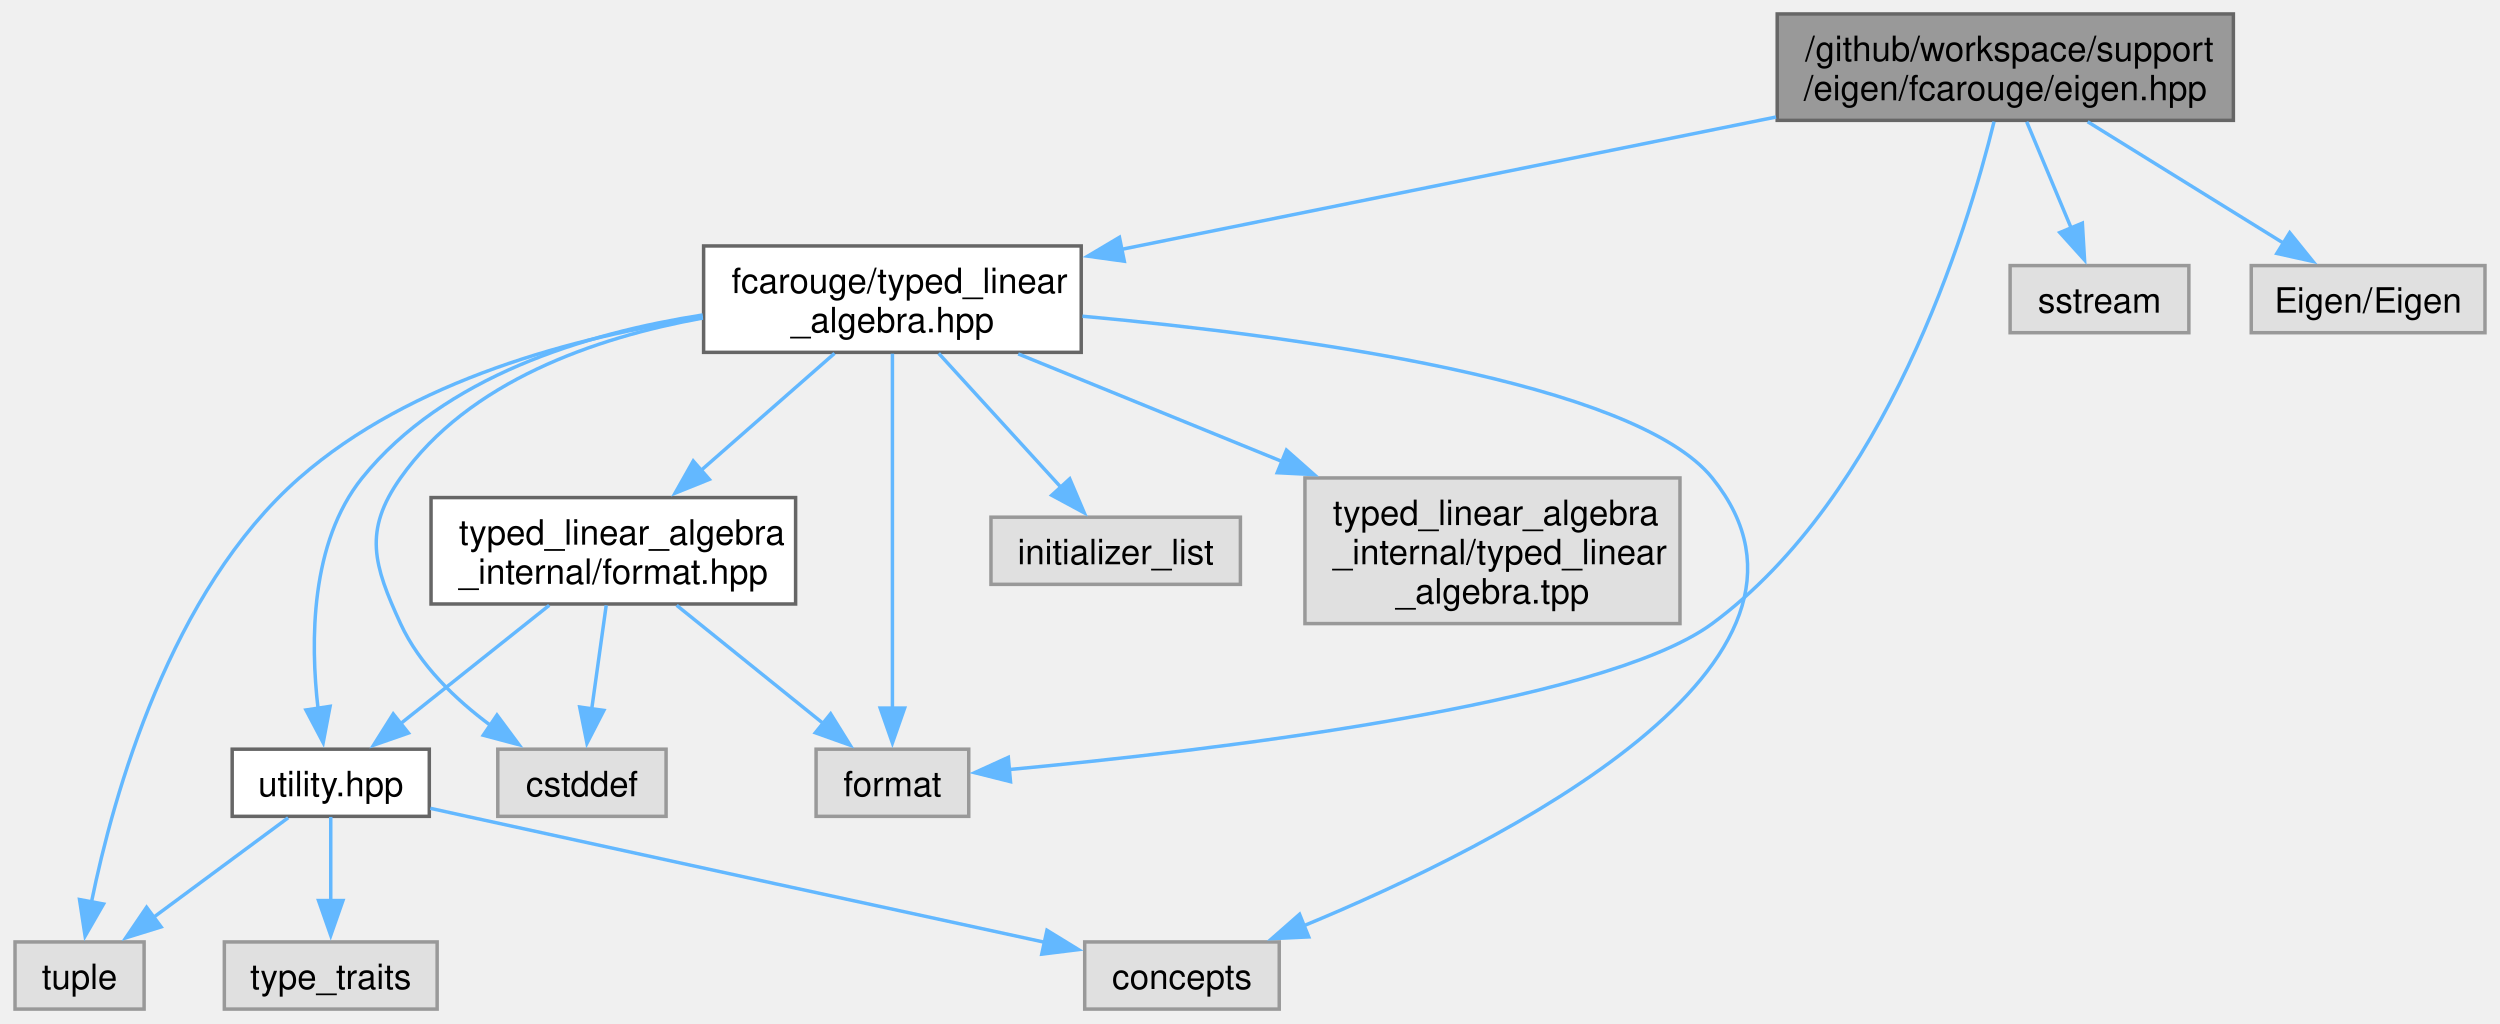
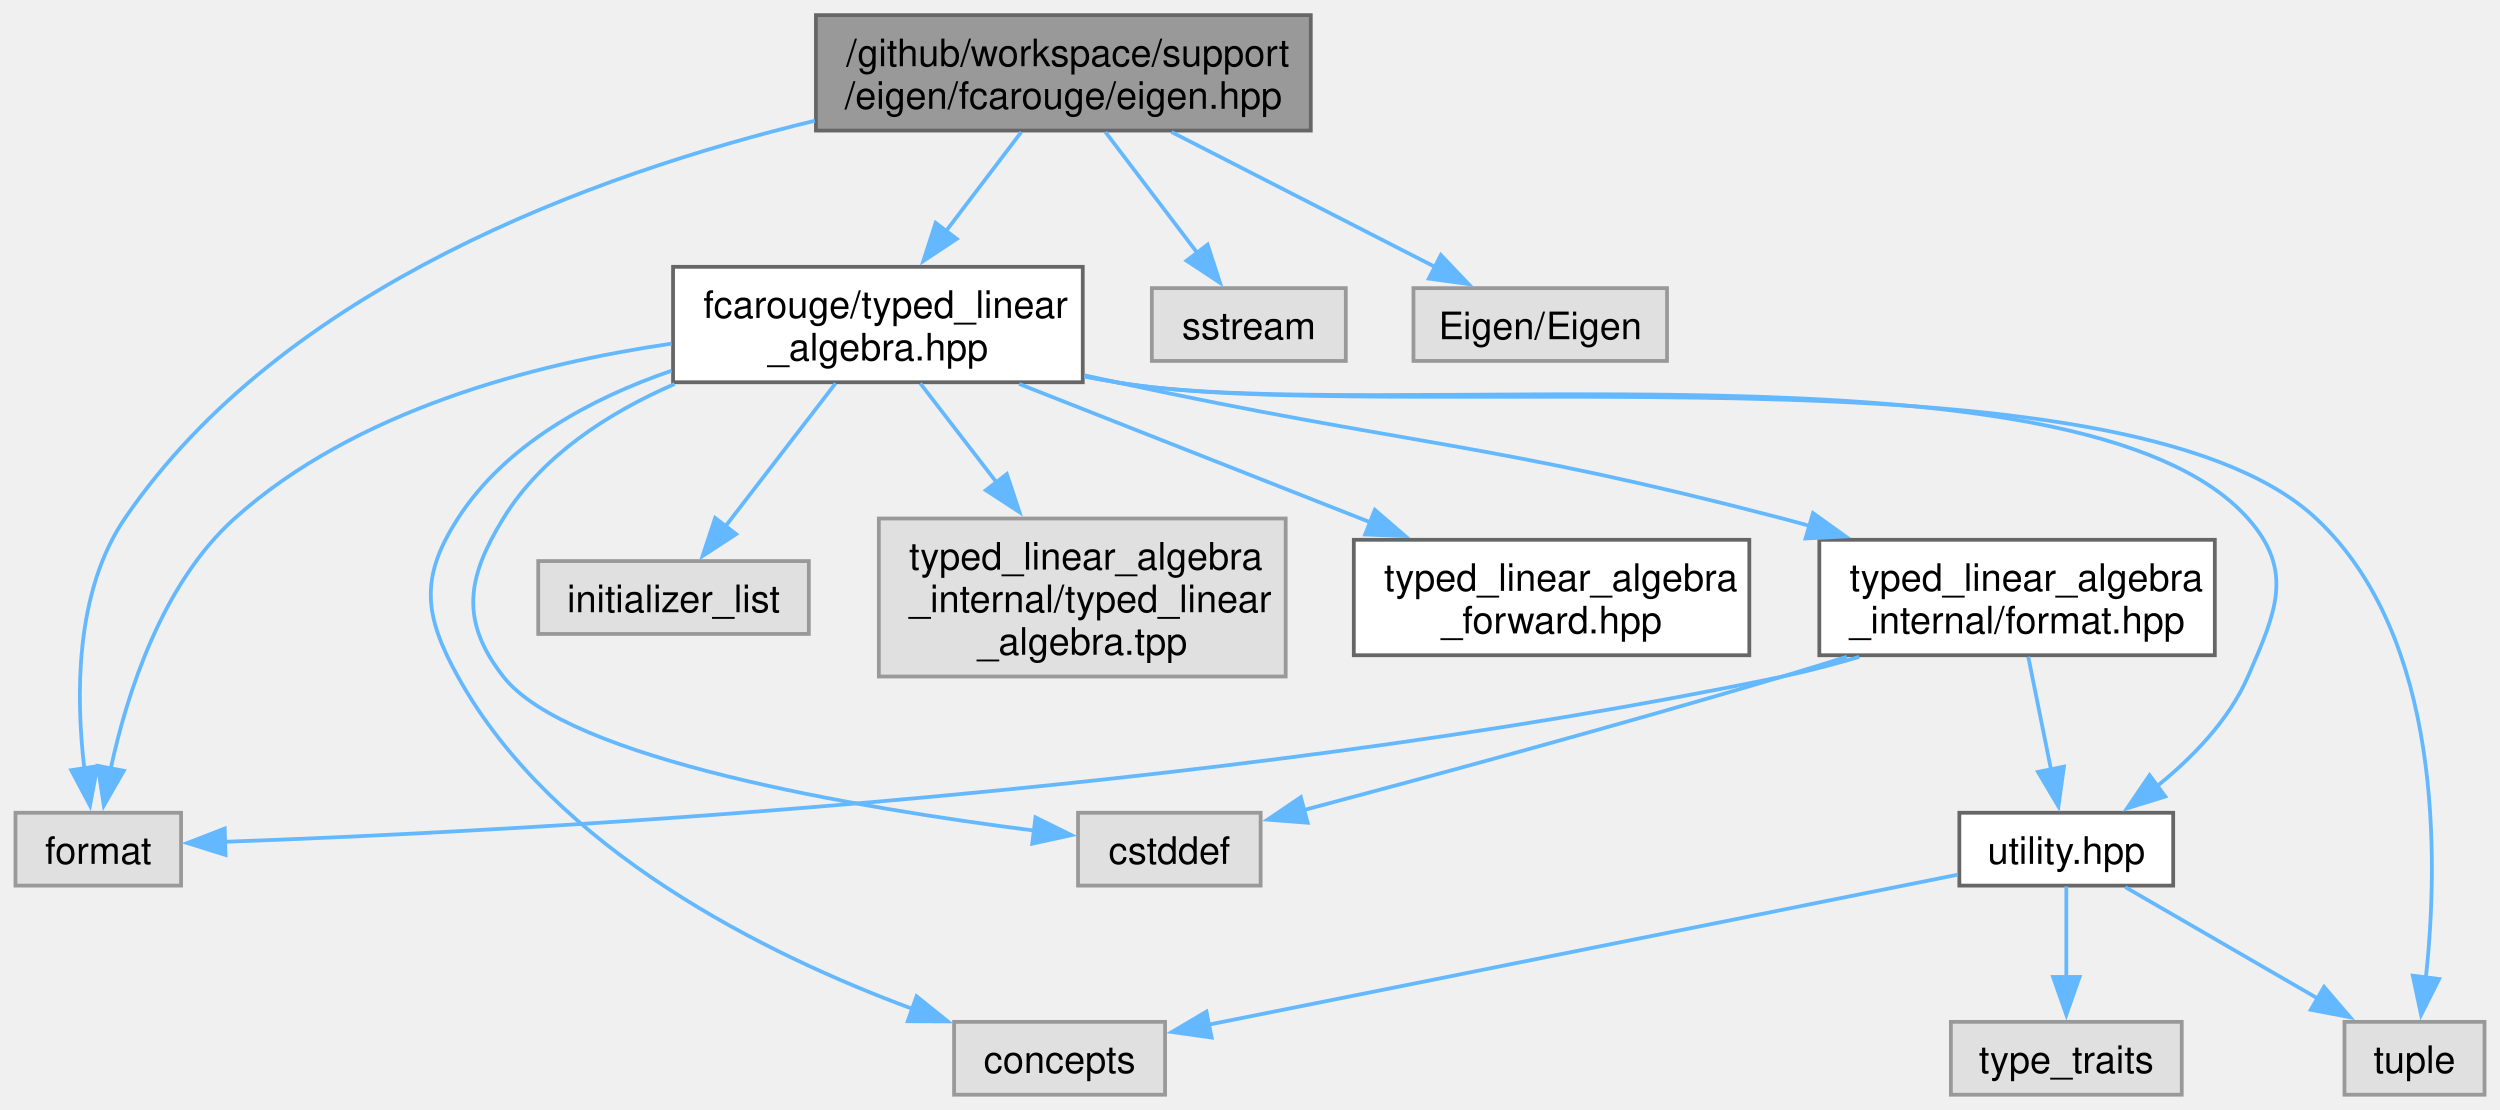
- <svg xmlns="http://www.w3.org/2000/svg" xmlns:xlink="http://www.w3.org/1999/xlink" width="716pt" height="293pt" viewBox="0.00 0.00 716.00 293.25">
+ <svg xmlns="http://www.w3.org/2000/svg" xmlns:xlink="http://www.w3.org/1999/xlink" width="660pt" height="293pt" viewBox="0.00 0.00 660.38 293.25">
  <g id="graph0" class="graph" transform="scale(1 1) rotate(0) translate(4 289.25)">
    <g id="Node000001" class="node">
      <g id="a_Node000001">
        <a xlink:title="Linear algebra facade for Eigen3 third party implementation.">
-           <polygon fill="#999999" stroke="#666666" points="635.88,-285.25 505.12,-285.25 505.12,-254.75 635.88,-254.75 635.88,-285.25" />
-           <text text-anchor="start" x="513.12" y="-271.75" font-family="Helvetica,sans-Serif" font-size="10.00">/github/workspace/support</text>
-           <text text-anchor="middle" x="570.5" y="-260.5" font-family="Helvetica,sans-Serif" font-size="10.00">/eigen/fcarouge/eigen.hpp</text>
+           <polygon fill="#999999" stroke="#666666" points="342.25,-285.25 211.5,-285.25 211.5,-254.75 342.25,-254.75 342.25,-285.25" />
+           <text text-anchor="start" x="219.5" y="-271.75" font-family="Helvetica,sans-Serif" font-size="10.00">/github/workspace/support</text>
+           <text text-anchor="middle" x="276.88" y="-260.5" font-family="Helvetica,sans-Serif" font-size="10.00">/eigen/fcarouge/eigen.hpp</text>
        </a>
      </g>
    </g>
    <g id="Node000002" class="node">
      <g id="a_Node000002">
        <a xlink:href="typed__linear__algebra_8hpp.xhtml" target="_top" xlink:title="Typed linear algebra implementation.">
-           <polygon fill="white" stroke="#666666" points="305.62,-218.75 197.38,-218.75 197.38,-188.25 305.62,-188.25 305.62,-218.75" />
-           <text text-anchor="start" x="205.38" y="-205.25" font-family="Helvetica,sans-Serif" font-size="10.00">fcarouge/typed_linear</text>
-           <text text-anchor="middle" x="251.5" y="-194" font-family="Helvetica,sans-Serif" font-size="10.00">_algebra.hpp</text>
+           <polygon fill="white" stroke="#666666" points="282,-218.75 173.75,-218.75 173.75,-188.25 282,-188.25 282,-218.75" />
+           <text text-anchor="start" x="181.75" y="-205.25" font-family="Helvetica,sans-Serif" font-size="10.00">fcarouge/typed_linear</text>
+           <text text-anchor="middle" x="227.88" y="-194" font-family="Helvetica,sans-Serif" font-size="10.00">_algebra.hpp</text>
        </a>
      </g>
    </g>
    <g id="edge1_Node000001_Node000002" class="edge">
      <g id="a_edge1_Node000001_Node000002">
        <a xlink:title=" ">
-           <path fill="none" stroke="#63b8ff" d="M504.79,-255.71C449.85,-244.6 371.87,-228.84 316.99,-217.74" />
-           <polygon fill="#63b8ff" stroke="#63b8ff" points="317.97,-214.37 307.47,-215.82 316.58,-221.23 317.97,-214.37" />
+           <path fill="none" stroke="#63b8ff" d="M265.76,-254.36C259.87,-246.61 252.49,-236.9 245.81,-228.11" />
+           <polygon fill="#63b8ff" stroke="#63b8ff" points="248.7,-226.13 239.87,-220.28 243.13,-230.36 248.7,-226.13" />
+         </a>
+       </g>
+     </g>
+     <g id="Node000010" class="node">
+       <g id="a_Node000010">
+         <a xlink:title=" ">
+           <polygon fill="#e0e0e0" stroke="#999999" points="43.75,-74.5 0,-74.5 0,-55.25 43.75,-55.25 43.75,-74.5" />
+           <text text-anchor="middle" x="21.88" y="-61" font-family="Helvetica,sans-Serif" font-size="10.00">format</text>
+         </a>
+       </g>
+     </g>
+     <g id="edge17_Node000001_Node000010" class="edge">
+       <g id="a_edge17_Node000001_Node000010">
+         <a xlink:title=" ">
+           <path fill="none" stroke="#63b8ff" d="M211.21,-257.35C152.84,-243.23 70.5,-213.29 28.88,-152.25 15.65,-132.86 15.95,-105.03 18.19,-86.24" />
+           <polygon fill="#63b8ff" stroke="#63b8ff" points="21.65,-86.81 19.69,-76.39 14.73,-85.75 21.65,-86.81" />
+         </a>
+       </g>
+     </g>
+     <g id="Node000013" class="node">
+       <g id="a_Node000013">
+         <a xlink:title=" ">
+           <polygon fill="#e0e0e0" stroke="#999999" points="351.5,-213.12 300.25,-213.12 300.25,-193.88 351.5,-193.88 351.5,-213.12" />
+           <text text-anchor="middle" x="325.88" y="-199.62" font-family="Helvetica,sans-Serif" font-size="10.00">sstream</text>
+         </a>
+       </g>
+     </g>
+     <g id="edge18_Node000001_Node000013" class="edge">
+       <g id="a_edge18_Node000001_Node000013">
+         <a xlink:title=" ">
+           <path fill="none" stroke="#63b8ff" d="M287.99,-254.36C295.19,-244.89 304.62,-232.48 312.27,-222.41" />
+           <polygon fill="#63b8ff" stroke="#63b8ff" points="314.99,-224.61 318.26,-214.53 309.42,-220.37 314.99,-224.61" />
+         </a>
+       </g>
+     </g>
+     <g id="Node000014" class="node">
+       <g id="a_Node000014">
+         <a xlink:title=" ">
+           <polygon fill="#e0e0e0" stroke="#999999" points="436.38,-213.12 369.38,-213.12 369.38,-193.88 436.38,-193.88 436.38,-213.12" />
+           <text text-anchor="middle" x="402.88" y="-199.62" font-family="Helvetica,sans-Serif" font-size="10.00">Eigen/Eigen</text>
+         </a>
+       </g>
+     </g>
+     <g id="edge19_Node000001_Node000014" class="edge">
+       <g id="a_edge19_Node000001_Node000014">
+         <a xlink:title=" ">
+           <path fill="none" stroke="#63b8ff" d="M305.47,-254.36C326.36,-243.67 354.55,-229.24 375.23,-218.65" />
+           <polygon fill="#63b8ff" stroke="#63b8ff" points="376.62,-221.87 383.93,-214.2 373.43,-215.64 376.62,-221.87" />
+         </a>
+       </g>
+     </g>
+     <g id="Node000003" class="node">
+       <g id="a_Node000003">
+         <a xlink:href="typed__linear__algebra__forward_8hpp.xhtml" target="_top" xlink:title="Authoritative forward declaration header.">
+           <polygon fill="white" stroke="#666666" points="458.12,-146.62 353.62,-146.62 353.62,-116.12 458.12,-116.12 458.12,-146.62" />
+           <text text-anchor="start" x="361.62" y="-133.12" font-family="Helvetica,sans-Serif" font-size="10.00">typed_linear_algebra</text>
+           <text text-anchor="middle" x="405.88" y="-121.88" font-family="Helvetica,sans-Serif" font-size="10.00">_forward.hpp</text>
+         </a>
+       </g>
+     </g>
+     <g id="edge2_Node000002_Node000003" class="edge">
+       <g id="a_edge2_Node000002_Node000003">
+         <a xlink:title=" ">
+           <path fill="none" stroke="#63b8ff" d="M265.19,-187.8C292.25,-177.14 329.06,-162.64 358.24,-151.14" />
+           <polygon fill="#63b8ff" stroke="#63b8ff" points="359.18,-154.53 367.2,-147.61 356.61,-148.02 359.18,-154.53" />
+         </a>
+       </g>
+     </g>
+     <g id="Node000004" class="node">
+       <g id="a_Node000004">
+         <a xlink:href="format_8hpp.xhtml" target="_top" xlink:title="Formatting support for the typed matrix.">
+           <polygon fill="white" stroke="#666666" points="581.12,-146.62 476.62,-146.62 476.62,-116.12 581.12,-116.12 581.12,-146.62" />
+           <text text-anchor="start" x="484.62" y="-133.12" font-family="Helvetica,sans-Serif" font-size="10.00">typed_linear_algebra</text>
+           <text text-anchor="middle" x="528.88" y="-121.88" font-family="Helvetica,sans-Serif" font-size="10.00">_internal/format.hpp</text>
+         </a>
+       </g>
+     </g>
+     <g id="edge3_Node000002_Node000004" class="edge">
+       <g id="a_edge3_Node000002_Node000004">
+         <a xlink:title=" ">
+           <path fill="none" stroke="#63b8ff" d="M282.5,-190.07C285.33,-189.45 288.13,-188.84 290.88,-188.25 368.93,-171.44 389.63,-172.47 466.88,-152.25 469.27,-151.62 471.72,-150.96 474.18,-150.26" />
+           <polygon fill="#63b8ff" stroke="#63b8ff" points="474.95,-153.68 483.56,-147.51 472.98,-146.97 474.95,-153.68" />
+         </a>
+       </g>
+     </g>
+     <g id="Node000005" class="node">
+       <g id="a_Node000005">
+         <a xlink:href="utility_8hpp.xhtml" target="_top" xlink:title=" ">
+           <polygon fill="white" stroke="#666666" points="570.12,-74.5 513.62,-74.5 513.62,-55.25 570.12,-55.25 570.12,-74.5" />
+           <text text-anchor="middle" x="541.88" y="-61" font-family="Helvetica,sans-Serif" font-size="10.00">utility.hpp</text>
+         </a>
+       </g>
+     </g>
+     <g id="edge10_Node000002_Node000005" class="edge">
+       <g id="a_edge10_Node000002_Node000005">
+         <a xlink:title=" ">
+           <path fill="none" stroke="#63b8ff" d="M282.44,-189.8C285.29,-189.25 288.11,-188.73 290.88,-188.25 356.82,-176.85 545.47,-202.32 589.88,-152.25 602.19,-138.37 597.29,-127.51 589.88,-110.5 584.83,-98.92 575.14,-88.99 565.77,-81.46" />
+           <polygon fill="#63b8ff" stroke="#63b8ff" points="568.04,-78.79 557.92,-75.66 563.88,-84.42 568.04,-78.79" />
+         </a>
+       </g>
+     </g>
+     <g id="Node000006" class="node">
+       <g id="a_Node000006">
+         <a xlink:title=" ">
+           <polygon fill="#e0e0e0" stroke="#999999" points="303.75,-19.25 248,-19.25 248,0 303.75,0 303.75,-19.25" />
+           <text text-anchor="middle" x="275.88" y="-5.75" font-family="Helvetica,sans-Serif" font-size="10.00">concepts</text>
+         </a>
+       </g>
+     </g>
+     <g id="edge11_Node000002_Node000006" class="edge">
+       <g id="a_edge11_Node000002_Node000006">
+         <a xlink:title=" ">
+           <path fill="none" stroke="#63b8ff" d="M173.34,-191.29C151.96,-183.94 129.54,-171.89 116.88,-152.25 106.82,-136.66 107.9,-126.74 116.88,-110.5 142.28,-64.54 198.68,-36.87 237,-22.68" />
+           <polygon fill="#63b8ff" stroke="#63b8ff" points="238.09,-26 246.34,-19.37 235.75,-19.41 238.09,-26" />
+         </a>
+       </g>
+     </g>
+     <g id="Node000007" class="node">
+       <g id="a_Node000007">
+         <a xlink:title=" ">
+           <polygon fill="#e0e0e0" stroke="#999999" points="652.38,-19.25 615.38,-19.25 615.38,0 652.38,0 652.38,-19.25" />
+           <text text-anchor="middle" x="633.88" y="-5.75" font-family="Helvetica,sans-Serif" font-size="10.00">tuple</text>
+         </a>
+       </g>
+     </g>
+     <g id="edge15_Node000002_Node000007" class="edge">
+       <g id="a_edge15_Node000002_Node000007">
+         <a xlink:title=" ">
+           <path fill="none" stroke="#63b8ff" d="M282.44,-189.77C285.29,-189.23 288.11,-188.72 290.88,-188.25 360.78,-176.41 556.06,-200.64 607.88,-152.25 641.44,-120.91 640.22,-61.63 636.86,-30.64" />
+           <polygon fill="#63b8ff" stroke="#63b8ff" points="640.38,-30.56 635.62,-21.09 633.43,-31.45 640.38,-30.56" />
        </a>
      </g>
    </g>
    <g id="Node000009" class="node">
      <g id="a_Node000009">
        <a xlink:title=" ">
-           <polygon fill="#e0e0e0" stroke="#999999" points="273.38,-74.5 229.62,-74.5 229.62,-55.25 273.38,-55.25 273.38,-74.5" />
-           <text text-anchor="middle" x="251.5" y="-61" font-family="Helvetica,sans-Serif" font-size="10.00">format</text>
-         </a>
-       </g>
-     </g>
-     <g id="edge16_Node000001_Node000009" class="edge">
-       <g id="a_edge16_Node000001_Node000009">
-         <a xlink:title=" ">
-           <path fill="none" stroke="#63b8ff" d="M567.28,-254.4C559.47,-222.66 536.37,-147.29 486.5,-110.5 454.91,-87.2 341.82,-73.98 284.83,-68.65" />
-           <polygon fill="#63b8ff" stroke="#63b8ff" points="285.35,-65.19 275.07,-67.77 284.72,-72.16 285.35,-65.19" />
+           <polygon fill="#e0e0e0" stroke="#999999" points="329,-74.5 280.75,-74.5 280.75,-55.25 329,-55.25 329,-74.5" />
+           <text text-anchor="middle" x="304.88" y="-61" font-family="Helvetica,sans-Serif" font-size="10.00">cstddef</text>
+         </a>
+       </g>
+     </g>
+     <g id="edge12_Node000002_Node000009" class="edge">
+       <g id="a_edge12_Node000002_Node000009">
+         <a xlink:title=" ">
+           <path fill="none" stroke="#63b8ff" d="M174.15,-187.79C156.62,-180.16 139.06,-168.84 128.88,-152.25 119.17,-136.44 117.48,-125.14 128.88,-110.5 145.93,-88.59 222.85,-75.7 269.18,-69.79" />
+           <polygon fill="#63b8ff" stroke="#63b8ff" points="269.51,-73.28 279.01,-68.59 268.66,-66.33 269.51,-73.28" />
+         </a>
+       </g>
+     </g>
+     <g id="edge13_Node000002_Node000010" class="edge">
+       <g id="a_edge13_Node000002_Node000010">
+         <a xlink:title=" ">
+           <path fill="none" stroke="#63b8ff" d="M173.36,-198.46C136.75,-193.1 89.59,-180.73 57.88,-152.25 38.64,-134.98 29.41,-105.8 25.17,-86.19" />
+           <polygon fill="#63b8ff" stroke="#63b8ff" points="28.62,-85.59 23.34,-76.4 21.74,-86.88 28.62,-85.59" />
+         </a>
+       </g>
+     </g>
+     <g id="Node000011" class="node">
+       <g id="a_Node000011">
+         <a xlink:title=" ">
+           <polygon fill="#e0e0e0" stroke="#999999" points="209.62,-141 138.12,-141 138.12,-121.75 209.62,-121.75 209.62,-141" />
+           <text text-anchor="middle" x="173.88" y="-127.5" font-family="Helvetica,sans-Serif" font-size="10.00">initializer_list</text>
+         </a>
+       </g>
+     </g>
+     <g id="edge14_Node000002_Node000011" class="edge">
+       <g id="a_edge14_Node000002_Node000011">
+         <a xlink:title=" ">
+           <path fill="none" stroke="#63b8ff" d="M216.69,-187.97C208.19,-176.94 196.47,-161.72 187.44,-149.99" />
+           <polygon fill="#63b8ff" stroke="#63b8ff" points="190.42,-148.12 181.54,-142.33 184.87,-152.39 190.42,-148.12" />
        </a>
      </g>
    </g>
    <g id="Node000012" class="node">
      <g id="a_Node000012">
        <a xlink:title=" ">
-           <polygon fill="#e0e0e0" stroke="#999999" points="623.12,-213.12 571.88,-213.12 571.88,-193.88 623.12,-193.88 623.12,-213.12" />
-           <text text-anchor="middle" x="597.5" y="-199.62" font-family="Helvetica,sans-Serif" font-size="10.00">sstream</text>
-         </a>
-       </g>
-     </g>
-     <g id="edge17_Node000001_Node000012" class="edge">
-       <g id="a_edge17_Node000001_Node000012">
-         <a xlink:title=" ">
-           <path fill="none" stroke="#63b8ff" d="M576.63,-254.36C580.43,-245.28 585.36,-233.51 589.47,-223.68" />
-           <polygon fill="#63b8ff" stroke="#63b8ff" points="592.59,-225.29 593.22,-214.72 586.13,-222.59 592.59,-225.29" />
-         </a>
-       </g>
-     </g>
-     <g id="Node000013" class="node">
-       <g id="a_Node000013">
-         <a xlink:title=" ">
-           <polygon fill="#e0e0e0" stroke="#999999" points="708,-213.12 641,-213.12 641,-193.88 708,-193.88 708,-213.12" />
-           <text text-anchor="middle" x="674.5" y="-199.62" font-family="Helvetica,sans-Serif" font-size="10.00">Eigen/Eigen</text>
-         </a>
-       </g>
-     </g>
-     <g id="edge18_Node000001_Node000013" class="edge">
-       <g id="a_edge18_Node000001_Node000013">
-         <a xlink:title=" ">
-           <path fill="none" stroke="#63b8ff" d="M594.1,-254.36C610.87,-243.96 633.34,-230.03 650.26,-219.54" />
-           <polygon fill="#63b8ff" stroke="#63b8ff" points="652.03,-222.55 658.69,-214.31 648.34,-216.6 652.03,-222.55" />
-         </a>
-       </g>
-     </g>
-     <g id="Node000003" class="node">
-       <g id="a_Node000003">
-         <a xlink:href="format_8hpp.xhtml" target="_top" xlink:title="Formatting support for the typed matrix.">
-           <polygon fill="white" stroke="#666666" points="223.75,-146.62 119.25,-146.62 119.25,-116.12 223.75,-116.12 223.75,-146.62" />
-           <text text-anchor="start" x="127.25" y="-133.12" font-family="Helvetica,sans-Serif" font-size="10.00">typed_linear_algebra</text>
-           <text text-anchor="middle" x="171.5" y="-121.88" font-family="Helvetica,sans-Serif" font-size="10.00">_internal/format.hpp</text>
-         </a>
-       </g>
-     </g>
-     <g id="edge2_Node000002_Node000003" class="edge">
-       <g id="a_edge2_Node000002_Node000003">
-         <a xlink:title=" ">
-           <path fill="none" stroke="#63b8ff" d="M234.92,-187.97C223.88,-178.29 209.15,-165.37 196.66,-154.43" />
-           <polygon fill="#63b8ff" stroke="#63b8ff" points="199.02,-151.84 189.19,-147.88 194.41,-157.11 199.02,-151.84" />
-         </a>
-       </g>
-     </g>
-     <g id="Node000004" class="node">
-       <g id="a_Node000004">
-         <a xlink:href="utility_8hpp.xhtml" target="_top" xlink:title=" ">
-           <polygon fill="white" stroke="#666666" points="118.75,-74.5 62.25,-74.5 62.25,-55.25 118.75,-55.25 118.75,-74.5" />
-           <text text-anchor="middle" x="90.5" y="-61" font-family="Helvetica,sans-Serif" font-size="10.00">utility.hpp</text>
-         </a>
-       </g>
-     </g>
-     <g id="edge9_Node000002_Node000004" class="edge">
-       <g id="a_edge9_Node000002_Node000004">
-         <a xlink:title=" ">
-           <path fill="none" stroke="#63b8ff" d="M197.12,-198.97C163.71,-193.76 122.94,-181.37 99.5,-152.25 84.61,-133.74 84.64,-105.3 86.86,-86.16" />
-           <polygon fill="#63b8ff" stroke="#63b8ff" points="90.31,-86.78 88.33,-76.37 83.39,-85.74 90.31,-86.78" />
-         </a>
-       </g>
-     </g>
-     <g id="Node000005" class="node">
-       <g id="a_Node000005">
-         <a xlink:title=" ">
-           <polygon fill="#e0e0e0" stroke="#999999" points="362.38,-19.25 306.62,-19.25 306.62,0 362.38,0 362.38,-19.25" />
-           <text text-anchor="middle" x="334.5" y="-5.75" font-family="Helvetica,sans-Serif" font-size="10.00">concepts</text>
-         </a>
-       </g>
-     </g>
-     <g id="edge10_Node000002_Node000005" class="edge">
-       <g id="a_edge10_Node000002_Node000005">
-         <a xlink:title=" ">
-           <path fill="none" stroke="#63b8ff" d="M305.97,-198.61C368.17,-192.9 464.23,-179.78 486.5,-152.25 529.33,-99.29 426.28,-47.41 369.25,-23.82" />
-           <polygon fill="#63b8ff" stroke="#63b8ff" points="370.83,-20.69 360.25,-20.19 368.21,-27.18 370.83,-20.69" />
-         </a>
-       </g>
-     </g>
-     <g id="Node000006" class="node">
-       <g id="a_Node000006">
-         <a xlink:title=" ">
-           <polygon fill="#e0e0e0" stroke="#999999" points="37,-19.25 0,-19.25 0,0 37,0 37,-19.25" />
-           <text text-anchor="middle" x="18.5" y="-5.75" font-family="Helvetica,sans-Serif" font-size="10.00">tuple</text>
-         </a>
-       </g>
-     </g>
-     <g id="edge14_Node000002_Node000006" class="edge">
-       <g id="a_edge14_Node000002_Node000006">
-         <a xlink:title=" ">
-           <path fill="none" stroke="#63b8ff" d="M197.19,-198.22C160.68,-192.75 113.55,-180.35 81.5,-152.25 44.5,-119.81 28.21,-61.44 21.93,-30.75" />
-           <polygon fill="#63b8ff" stroke="#63b8ff" points="25.37,-30.12 20.09,-20.93 18.49,-31.4 25.37,-30.12" />
+           <polygon fill="#e0e0e0" stroke="#999999" points="335.62,-152.25 228.12,-152.25 228.12,-110.5 335.62,-110.5 335.62,-152.25" />
+           <text text-anchor="start" x="236.12" y="-138.75" font-family="Helvetica,sans-Serif" font-size="10.00">typed_linear_algebra</text>
+           <text text-anchor="start" x="236.12" y="-127.5" font-family="Helvetica,sans-Serif" font-size="10.00">_internal/typed_linear</text>
+           <text text-anchor="middle" x="281.88" y="-116.25" font-family="Helvetica,sans-Serif" font-size="10.00">_algebra.tpp</text>
+         </a>
+       </g>
+     </g>
+     <g id="edge16_Node000002_Node000012" class="edge">
+       <g id="a_edge16_Node000002_Node000012">
+         <a xlink:title=" ">
+           <path fill="none" stroke="#63b8ff" d="M239.06,-187.97C244.89,-180.41 252.23,-170.88 259.18,-161.85" />
+           <polygon fill="#63b8ff" stroke="#63b8ff" points="261.94,-163.99 265.27,-153.94 256.4,-159.72 261.94,-163.99" />
+         </a>
+       </g>
+     </g>
+     <g id="edge4_Node000004_Node000005" class="edge">
+       <g id="a_edge4_Node000004_Node000005">
+         <a xlink:title=" ">
+           <path fill="none" stroke="#63b8ff" d="M531.82,-115.74C533.62,-106.85 535.93,-95.39 537.88,-85.7" />
+           <polygon fill="#63b8ff" stroke="#63b8ff" points="541.25,-86.68 539.8,-76.18 534.39,-85.29 541.25,-86.68" />
+         </a>
+       </g>
+     </g>
+     <g id="edge8_Node000004_Node000009" class="edge">
+       <g id="a_edge8_Node000004_Node000009">
+         <a xlink:title=" ">
+           <path fill="none" stroke="#63b8ff" d="M483.91,-115.72C478.18,-113.92 472.4,-112.15 466.88,-110.5 423.48,-97.57 373.16,-83.92 340.26,-75.17" />
+           <polygon fill="#63b8ff" stroke="#63b8ff" points="341.42,-71.86 330.85,-72.68 339.62,-78.62 341.42,-71.86" />
+         </a>
+       </g>
+     </g>
+     <g id="edge9_Node000004_Node000010" class="edge">
+       <g id="a_edge9_Node000004_Node000010">
+         <a xlink:title=" ">
+           <path fill="none" stroke="#63b8ff" d="M487.17,-115.69C480.45,-113.71 473.51,-111.88 466.88,-110.5 315.3,-78.97 129.87,-69.48 55.29,-66.83" />
+           <polygon fill="#63b8ff" stroke="#63b8ff" points="55.51,-63.34 45.4,-66.5 55.28,-70.33 55.51,-63.34" />
+         </a>
+       </g>
+     </g>
+     <g id="edge5_Node000005_Node000006" class="edge">
+       <g id="a_edge5_Node000005_Node000006">
+         <a xlink:title=" ">
+           <path fill="none" stroke="#63b8ff" d="M513.16,-58.13C465.35,-48.55 369.36,-29.34 315.27,-18.51" />
+           <polygon fill="#63b8ff" stroke="#63b8ff" points="316.05,-15.1 305.56,-16.57 314.68,-21.96 316.05,-15.1" />
+         </a>
+       </g>
+     </g>
+     <g id="edge6_Node000005_Node000007" class="edge">
+       <g id="a_edge6_Node000005_Node000007">
+         <a xlink:title=" ">
+           <path fill="none" stroke="#63b8ff" d="M557.48,-54.84C571.49,-46.73 592.31,-34.68 608.68,-25.21" />
+           <polygon fill="#63b8ff" stroke="#63b8ff" points="609.98,-28.5 616.88,-20.46 606.47,-22.44 609.98,-28.5" />
        </a>
      </g>
    </g>
    <g id="Node000008" class="node">
      <g id="a_Node000008">
        <a xlink:title=" ">
-           <polygon fill="#e0e0e0" stroke="#999999" points="186.62,-74.5 138.38,-74.5 138.38,-55.25 186.62,-55.25 186.62,-74.5" />
-           <text text-anchor="middle" x="162.5" y="-61" font-family="Helvetica,sans-Serif" font-size="10.00">cstddef</text>
-         </a>
-       </g>
-     </g>
-     <g id="edge11_Node000002_Node000008" class="edge">
-       <g id="a_edge11_Node000002_Node000008">
-         <a xlink:title=" ">
-           <path fill="none" stroke="#63b8ff" d="M197.16,-198.09C166.3,-192.48 130.05,-179.96 110.5,-152.25 99.81,-137.09 102.75,-127.36 110.5,-110.5 115.96,-98.62 126.31,-88.72 136.35,-81.28" />
-           <polygon fill="#63b8ff" stroke="#63b8ff" points="138.15,-84.29 144.46,-75.78 134.22,-78.5 138.15,-84.29" />
-         </a>
-       </g>
-     </g>
-     <g id="edge12_Node000002_Node000009" class="edge">
-       <g id="a_edge12_Node000002_Node000009">
-         <a xlink:title=" ">
-           <path fill="none" stroke="#63b8ff" d="M251.5,-187.88C251.5,-163.39 251.5,-114.05 251.5,-86.2" />
-           <polygon fill="#63b8ff" stroke="#63b8ff" points="255,-86.29 251.5,-76.29 248,-86.29 255,-86.29" />
-         </a>
-       </g>
-     </g>
-     <g id="Node000010" class="node">
-       <g id="a_Node000010">
-         <a xlink:title=" ">
-           <polygon fill="#e0e0e0" stroke="#999999" points="351.25,-141 279.75,-141 279.75,-121.75 351.25,-121.75 351.25,-141" />
-           <text text-anchor="middle" x="315.5" y="-127.5" font-family="Helvetica,sans-Serif" font-size="10.00">initializer_list</text>
-         </a>
-       </g>
-     </g>
-     <g id="edge13_Node000002_Node000010" class="edge">
-       <g id="a_edge13_Node000002_Node000010">
-         <a xlink:title=" ">
-           <path fill="none" stroke="#63b8ff" d="M264.76,-187.97C275.03,-176.72 289.28,-161.11 300.06,-149.29" />
-           <polygon fill="#63b8ff" stroke="#63b8ff" points="302.33,-152 306.49,-142.25 297.16,-147.28 302.33,-152" />
-         </a>
-       </g>
-     </g>
-     <g id="Node000011" class="node">
-       <g id="a_Node000011">
-         <a xlink:title=" ">
-           <polygon fill="#e0e0e0" stroke="#999999" points="477.25,-152.25 369.75,-152.25 369.75,-110.5 477.25,-110.5 477.25,-152.25" />
-           <text text-anchor="start" x="377.75" y="-138.75" font-family="Helvetica,sans-Serif" font-size="10.00">typed_linear_algebra</text>
-           <text text-anchor="start" x="377.75" y="-127.5" font-family="Helvetica,sans-Serif" font-size="10.00">_internal/typed_linear</text>
-           <text text-anchor="middle" x="423.5" y="-116.25" font-family="Helvetica,sans-Serif" font-size="10.00">_algebra.tpp</text>
-         </a>
-       </g>
-     </g>
-     <g id="edge15_Node000002_Node000011" class="edge">
-       <g id="a_edge15_Node000002_Node000011">
-         <a xlink:title=" ">
-           <path fill="none" stroke="#63b8ff" d="M287.56,-187.8C309.45,-178.87 337.95,-167.25 363.2,-156.96" />
-           <polygon fill="#63b8ff" stroke="#63b8ff" points="364.45,-160.23 372.39,-153.21 361.81,-153.75 364.45,-160.23" />
-         </a>
-       </g>
-     </g>
-     <g id="edge3_Node000003_Node000004" class="edge">
-       <g id="a_edge3_Node000003_Node000004">
-         <a xlink:title=" ">
-           <path fill="none" stroke="#63b8ff" d="M153.12,-115.74C140.35,-105.57 123.35,-92.03 110.28,-81.63" />
-           <polygon fill="#63b8ff" stroke="#63b8ff" points="112.77,-79.13 102.76,-75.64 108.41,-84.61 112.77,-79.13" />
-         </a>
-       </g>
-     </g>
-     <g id="edge7_Node000003_Node000008" class="edge">
-       <g id="a_edge7_Node000003_Node000008">
-         <a xlink:title=" ">
-           <path fill="none" stroke="#63b8ff" d="M169.46,-115.74C168.23,-106.95 166.65,-95.65 165.31,-86.03" />
-           <polygon fill="#63b8ff" stroke="#63b8ff" points="168.79,-85.62 163.94,-76.2 161.86,-86.58 168.79,-85.62" />
-         </a>
-       </g>
-     </g>
-     <g id="edge8_Node000003_Node000009" class="edge">
-       <g id="a_edge8_Node000003_Node000009">
-         <a xlink:title=" ">
-           <path fill="none" stroke="#63b8ff" d="M189.65,-115.74C202.27,-105.57 219.06,-92.03 231.96,-81.63" />
-           <polygon fill="#63b8ff" stroke="#63b8ff" points="233.79,-84.65 239.38,-75.65 229.4,-79.2 233.79,-84.65" />
-         </a>
-       </g>
-     </g>
-     <g id="edge4_Node000004_Node000005" class="edge">
-       <g id="a_edge4_Node000004_Node000005">
-         <a xlink:title=" ">
-           <path fill="none" stroke="#63b8ff" d="M119.04,-57.55C122.56,-56.77 126.11,-55.99 129.5,-55.25 187.1,-42.61 253.84,-28.11 295.11,-19.16" />
-           <polygon fill="#63b8ff" stroke="#63b8ff" points="295.8,-22.59 304.83,-17.05 294.31,-15.75 295.8,-22.59" />
-         </a>
-       </g>
-     </g>
-     <g id="edge5_Node000004_Node000006" class="edge">
-       <g id="a_edge5_Node000004_Node000006">
-         <a xlink:title=" ">
-           <path fill="none" stroke="#63b8ff" d="M78.29,-54.84C67.67,-46.99 52.06,-35.45 39.46,-26.12" />
-           <polygon fill="#63b8ff" stroke="#63b8ff" points="41.87,-23.56 31.75,-20.42 37.71,-29.19 41.87,-23.56" />
-         </a>
-       </g>
-     </g>
-     <g id="Node000007" class="node">
-       <g id="a_Node000007">
-         <a xlink:title=" ">
-           <polygon fill="#e0e0e0" stroke="#999999" points="121,-19.25 60,-19.25 60,0 121,0 121,-19.25" />
-           <text text-anchor="middle" x="90.5" y="-5.75" font-family="Helvetica,sans-Serif" font-size="10.00">type_traits</text>
-         </a>
-       </g>
-     </g>
-     <g id="edge6_Node000004_Node000007" class="edge">
-       <g id="a_edge6_Node000004_Node000007">
-         <a xlink:title=" ">
-           <path fill="none" stroke="#63b8ff" d="M90.5,-55.08C90.5,-48.57 90.5,-39.42 90.5,-31.12" />
-           <polygon fill="#63b8ff" stroke="#63b8ff" points="94,-31.12 90.5,-21.12 87,-31.12 94,-31.12" />
+           <polygon fill="#e0e0e0" stroke="#999999" points="572.38,-19.25 511.38,-19.25 511.38,0 572.38,0 572.38,-19.25" />
+           <text text-anchor="middle" x="541.88" y="-5.75" font-family="Helvetica,sans-Serif" font-size="10.00">type_traits</text>
+         </a>
+       </g>
+     </g>
+     <g id="edge7_Node000005_Node000008" class="edge">
+       <g id="a_edge7_Node000005_Node000008">
+         <a xlink:title=" ">
+           <path fill="none" stroke="#63b8ff" d="M541.88,-55.08C541.88,-48.57 541.88,-39.42 541.88,-31.12" />
+           <polygon fill="#63b8ff" stroke="#63b8ff" points="545.38,-31.12 541.88,-21.12 538.38,-31.12 545.38,-31.12" />
        </a>
      </g>
    </g>
  </g>
</svg>
